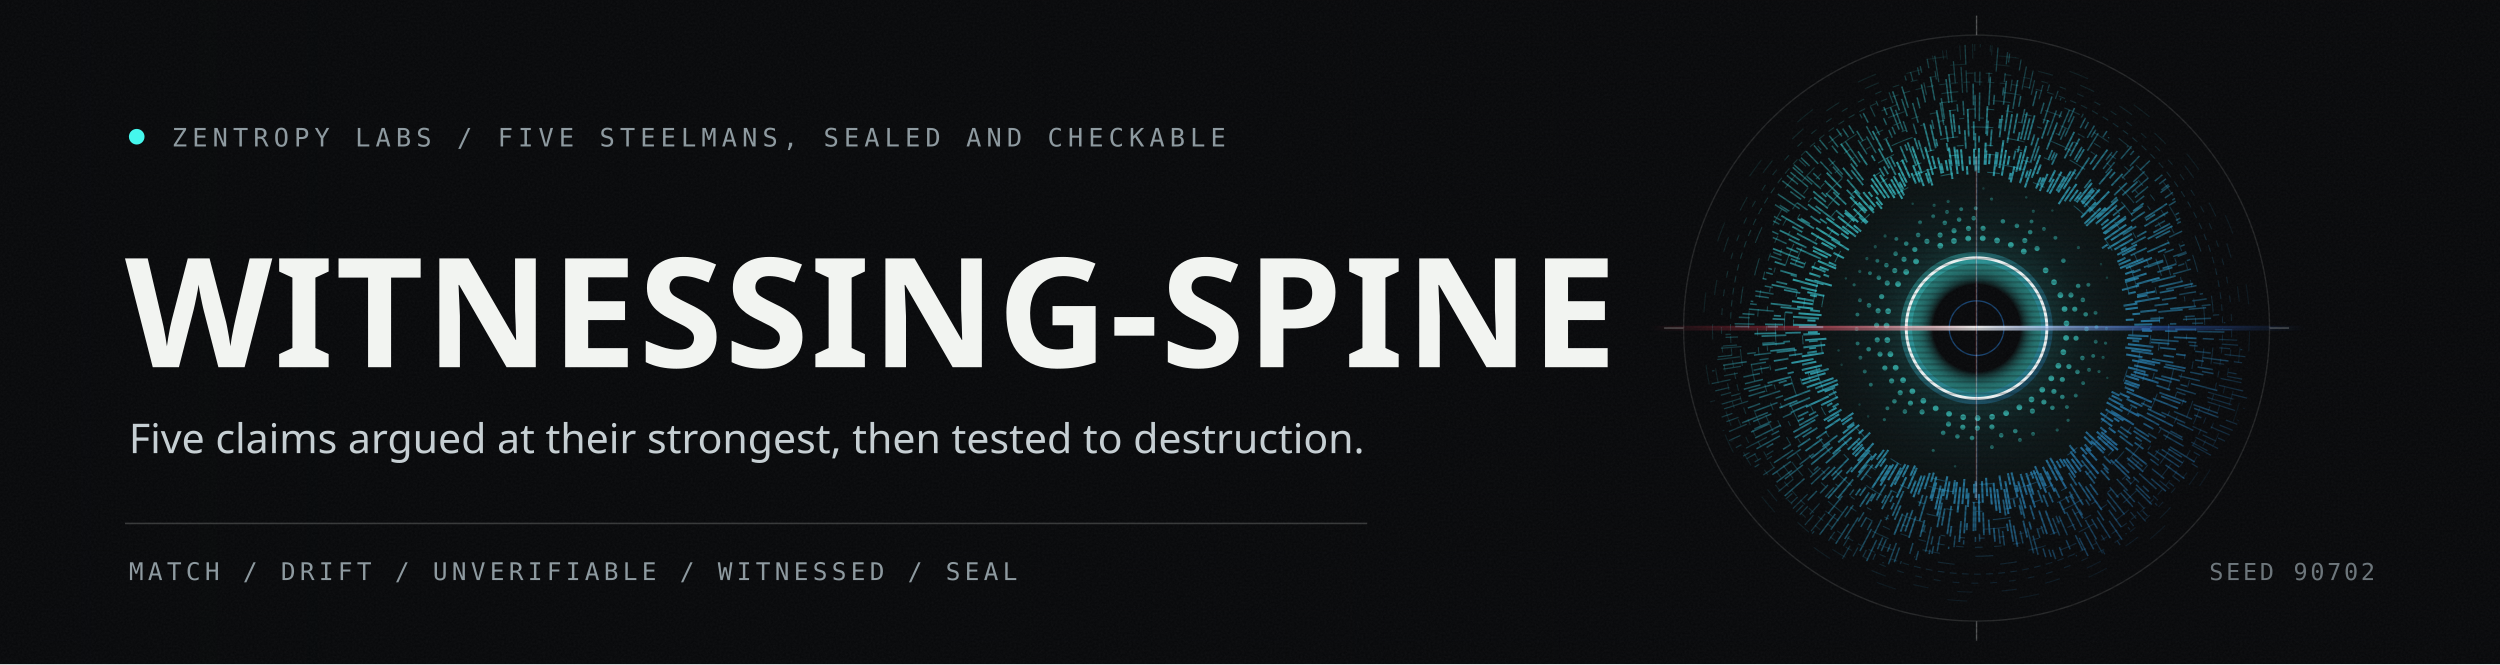
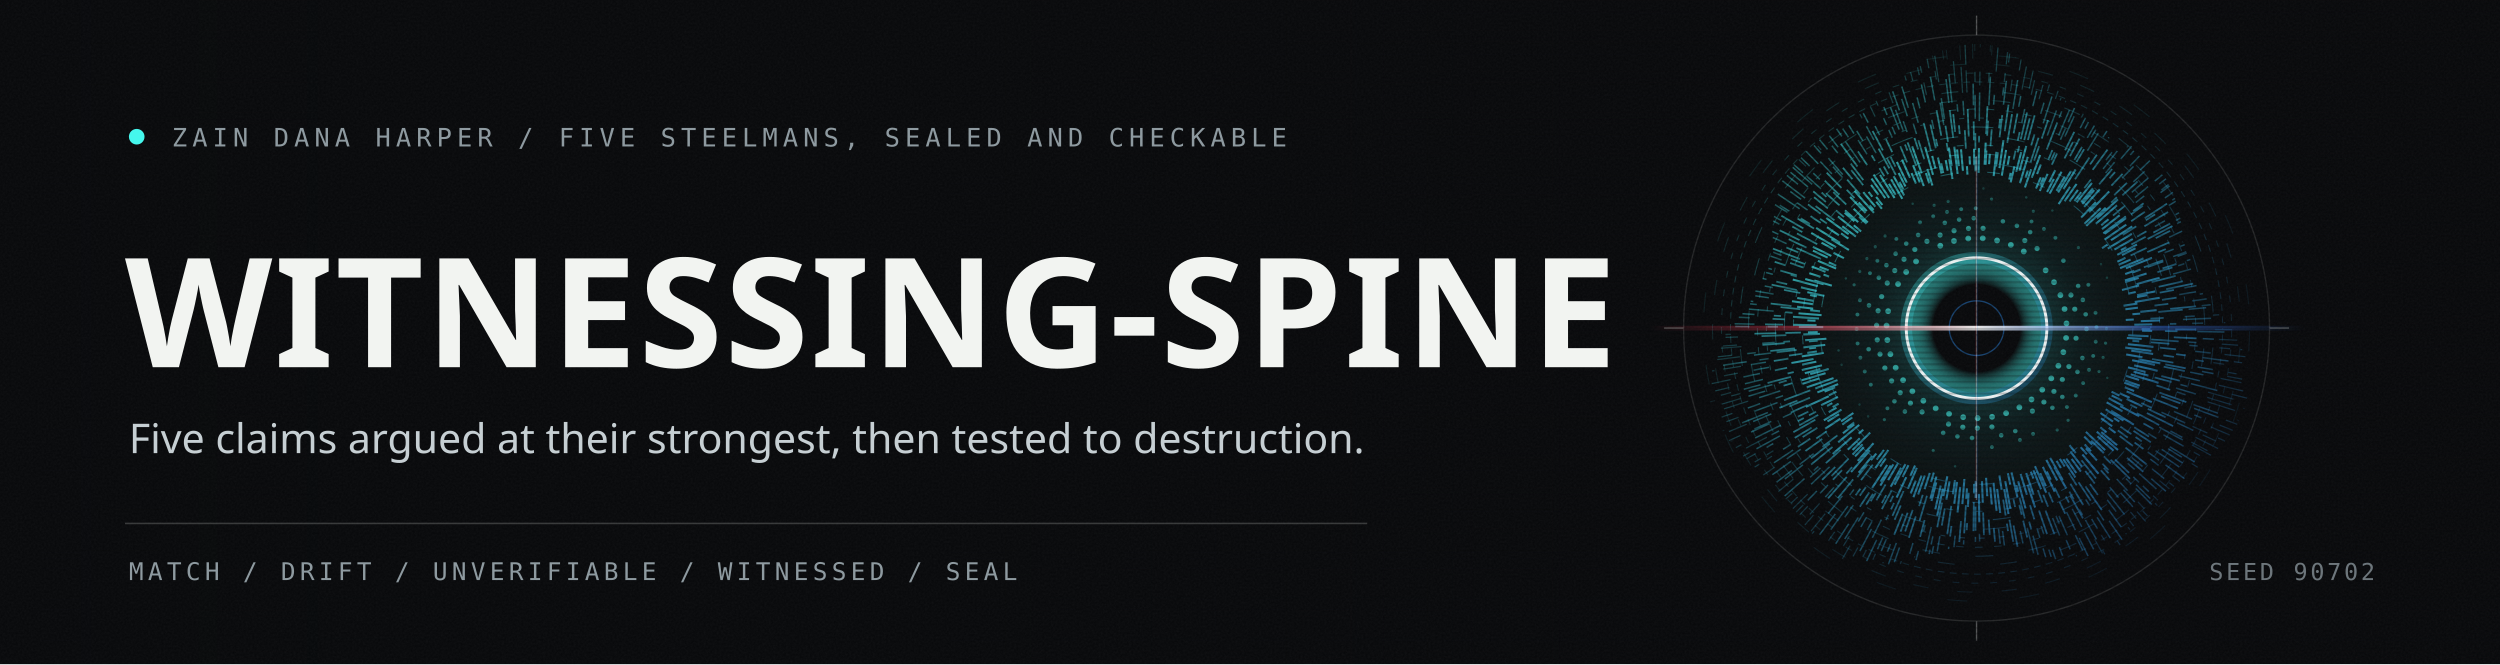
<svg xmlns="http://www.w3.org/2000/svg" viewBox="0 0 1280 340" width="1280" height="340" role="img" aria-label="witnessing-spine: Five claims argued at their strongest, then tested to destruction.">
  <defs>
    <radialGradient id="halo">
      <stop offset="0" stop-color="#45F7ED" stop-opacity="0.34" />
      <stop offset="0.4" stop-color="#45F7ED" stop-opacity="0.08" />
      <stop offset="1" stop-color="#07080A" stop-opacity="0" />
    </radialGradient>
    <radialGradient id="core">
      <stop offset="0" stop-color="#FFFFFF" />
      <stop offset="0.36" stop-color="#FFFFFF" stop-opacity="0.92" />
      <stop offset="0.74" stop-color="#45F7ED" stop-opacity="0.6" />
      <stop offset="1" stop-color="#45F7ED" stop-opacity="0" />
    </radialGradient>
    <radialGradient id="pupil">
      <stop offset="0" stop-color="#07080A" />
      <stop offset="0.62" stop-color="#07080A" />
      <stop offset="1" stop-color="#45F7ED" stop-opacity="0.3" />
    </radialGradient>
    <linearGradient id="ray" x1="0" y1="0" x2="1" y2="1">
      <stop offset="0" stop-color="#45F7ED" />
      <stop offset="1" stop-color="#226FBF" />
    </linearGradient>
    <linearGradient id="flare" x1="0" y1="0" x2="1" y2="0">
      <stop offset="0" stop-color="#FF3B57" stop-opacity="0" />
      <stop offset="0.22" stop-color="#FF3B57" stop-opacity="0.42" />
      <stop offset="0.5" stop-color="#FFFFFF" stop-opacity="0.9" />
      <stop offset="0.78" stop-color="#3B7BFF" stop-opacity="0.42" />
      <stop offset="1" stop-color="#3B7BFF" stop-opacity="0" />
    </linearGradient>
    <linearGradient id="veil" x1="0" y1="0" x2="1" y2="0">
      <stop offset="0" stop-color="#07080A" stop-opacity="0.96" />
      <stop offset="0.4" stop-color="#07080A" stop-opacity="0.86" />
      <stop offset="0.64" stop-color="#07080A" stop-opacity="0" />
    </linearGradient>
    <pattern id="scan" width="4" height="3" patternUnits="userSpaceOnUse">
      <rect width="4" height="1" fill="#07080A" />
    </pattern>
    <filter id="grain" x="0" y="0" width="100%" height="100%">
      <feTurbulence type="fractalNoise" baseFrequency="0.9" numOctaves="3" seed="9613" result="n" />
      <feColorMatrix in="n" type="saturate" values="0" />
    </filter>
  </defs>
  <rect width="1280" height="340" fill="#07080A" />
  <g>
    <circle cx="1012" cy="168" r="80" fill="none" stroke="url(#ray)" stroke-width="0.55" stroke-dasharray="6.48 17.59" stroke-dashoffset="2.65" opacity="0.38" />
    <circle cx="1012" cy="168" r="84.6" fill="none" stroke="url(#ray)" stroke-width="0.55" stroke-dasharray="12.81 31.34" stroke-dashoffset="31.63" opacity="0.37" />
    <circle cx="1012" cy="168" r="89.2" fill="none" stroke="url(#ray)" stroke-width="0.55" stroke-dasharray="4.61 14.56" stroke-dashoffset="34.76" opacity="0.36" />
    <circle cx="1012" cy="168" r="93.8" fill="none" stroke="url(#ray)" stroke-width="0.55" stroke-dasharray="3.52 11.62" stroke-dashoffset="37.46" opacity="0.35" />
    <circle cx="1012" cy="168" r="98.4" fill="none" stroke="url(#ray)" stroke-width="0.55" stroke-dasharray="9.31 24.92" stroke-dashoffset="34.24" opacity="0.33" />
    <circle cx="1012" cy="168" r="103" fill="none" stroke="url(#ray)" stroke-width="0.55" stroke-dasharray="11.51 30.46" stroke-dashoffset="21.14" opacity="0.32" />
    <circle cx="1012" cy="168" r="107.6" fill="none" stroke="url(#ray)" stroke-width="0.55" stroke-dasharray="2.58 7.52" stroke-dashoffset="6.86" opacity="0.3" />
    <circle cx="1012" cy="168" r="112.2" fill="none" stroke="url(#ray)" stroke-width="0.55" stroke-dasharray="3.93 5.82" stroke-dashoffset="31.63" opacity="0.27" />
    <circle cx="1012" cy="168" r="116.8" fill="none" stroke="url(#ray)" stroke-width="0.55" stroke-dasharray="9.17 18.24" stroke-dashoffset="16.97" opacity="0.25" />
    <circle cx="1012" cy="168" r="121.4" fill="none" stroke="url(#ray)" stroke-width="0.55" stroke-dasharray="8.66 23.35" stroke-dashoffset="22.08" opacity="0.23" />
    <circle cx="1012" cy="168" r="126" fill="none" stroke="url(#ray)" stroke-width="0.55" stroke-dasharray="3.44 2.77" stroke-dashoffset="21.55" opacity="0.2" />
    <circle cx="1012" cy="168" r="130.6" fill="none" stroke="url(#ray)" stroke-width="0.55" stroke-dasharray="3.48 6.19" stroke-dashoffset="27.76" opacity="0.17" />
    <circle cx="1012" cy="168" r="135.2" fill="none" stroke="url(#ray)" stroke-width="0.55" stroke-dasharray="7.82 14.91" stroke-dashoffset="35.61" opacity="0.14" />
    <circle cx="1012" cy="168" r="139.8" fill="none" stroke="url(#ray)" stroke-width="0.55" stroke-dasharray="10.25 26.9" stroke-dashoffset="35.6" opacity="0.11" />
    <path d="M1150.41 188.2L1150.67 188.24M1148.44 209L1149.42 209.29M1145.28 215L1146.39 215.39M887.16 225.56L886.16 226.02M882.87 220.2L881.94 220.58M878.02 205.07L875.46 205.78M989.95 31.52L989.45 28.43M995.1 30.42L994.54 25.86M997.01 30.46L996.47 25.55M1003.83 30.63L1003.39 23.28M1010.07 30.04L1009.96 22.49M1011.1 26.1L1011.07 22.58M1013.89 24.22L1013.91 22.55M1018.96 26.47L1019.12 23.22M1019.69 28.35L1019.97 23.33M1031.82 29.53L1031.86 29.25" stroke="url(#ray)" stroke-width="0.5" opacity="0.13" />
    <path d="M1133.97 168.74L1142.86 168.79M1136.06 173.78L1145.47 174.22M1137.55 176.2L1145.91 176.75M1136.27 178.08L1141.79 178.52M1147.08 178.95L1148.02 179.03M1138.91 181.49L1149.64 182.63M1143.71 185.18L1147.97 185.74M1133.23 185.69L1138.81 186.51M1140.91 190.66L1145.08 191.39M1140.29 192.64L1147.96 194.11M1136.93 193.74L1147.58 195.93M1136.03 197.25L1148.51 200.19M1142.64 201.84L1150.51 203.88M1130.5 200.8L1143.53 204.41M1130.1 203.48L1142.58 207.24M1130.3 205.72L1144.4 210.21M1139.62 215.09L1145.47 217.25M1136.42 217.64L1143.14 220.32M1131.86 218.59L1141.69 222.74M1122.58 218.29L1130.16 221.74M1135.68 224.25L1139.2 225.86M1127.79 222.63L1134.62 225.86M1124.13 223.9L1135.64 229.63M1121.97 226.38L1130.23 230.76M1122.27 227.82L1132.03 233.11M1123.24 231.48L1126.34 233.24M1122.13 237.29L1125.23 239.24M1112.22 243.55L1116.11 246.49M1110.63 247.08L1113.12 249.08M1105.7 246.1L1110.75 250.31M1102.39 253.78L1104.85 256.12M1103.38 257.71L1104.56 258.87M1094.61 256.92L1097.84 260.4M1097.03 261.48L1099.5 264.2M1094.08 261.84L1098.59 267M1090.78 262.06L1093.67 265.51M1090.3 266.6L1092.45 269.32M1089.53 269.89L1090.48 271.14M1088.35 272.98L1088.7 273.46M1083.93 276.67L1085.51 279.06M1075.92 274.02L1077.53 276.69M1076.53 281.75L1077.68 283.77M1072.41 275.99L1076.51 283.33M1062.97 284.19L1063.24 284.8M1058.84 284.98L1058.99 285.37M980.38 284.83L980.2 285.49M973.48 287.3L973.01 288.76M964.26 287.81L964.02 288.4M960.25 283.52L958.89 286.56M955.57 281.53L953.93 284.83M951.22 280.34L948.74 284.91M947.19 279.39L943.31 286.05M946.88 274.51L943.8 279.54M939.34 272.29L936.21 276.79M928.85 271.94L927.79 273.26M934.5 263.02L927.24 271.92M928.43 263.8L924.11 268.76M931.61 257.78L926.62 263.36M925.57 259.23L921.45 263.58M923.29 258.48L919.66 262.19M925.54 252.95L917.97 260.39M920.42 254.42L917.05 257.6M917.65 252.53L914.28 255.55M918.18 245.37L910.56 251.65M908.66 239.18L902.77 243.24M907.25 233.59L904.59 235.25M900.75 237.66L898.36 239.15M907.98 230.79L904.57 232.85M901.58 234.66L898.42 236.56M898.94 232.22L894.18 234.92M895.79 231.71L892.46 233.54M904.68 223.85L894.01 229.4M891.59 227.73L888.74 229.15M891.15 222.91L885.21 225.62M894.31 217.18L885.26 220.96M890.14 213.61L883.93 215.93M886.99 211.64L881.47 213.57M895.12 205.37L882.68 209.35M891.16 204.06L881.48 206.95M891.11 201.45L886.4 202.75M886.27 200.99L881.07 202.36M885.46 198.39L878.2 200.13M886.04 194.38L876.4 196.4M889.78 191.07L882.65 192.42M891.38 187.53L882.26 189.01M877.77 189.74L876.59 189.93M890.8 182.69L879.23 184.09M886.83 181.9L879.52 182.71M891.65 177.44L881.09 178.27M889.33 176.67L882.2 177.18M889.89 172.51L883.45 172.75M886.22 171.18L883.42 171.25M924.65 85.12L920.96 81.62M932.44 76.72L930.77 74.81M953.42 60.62L952.25 58.49M960.05 59.68L957.59 54.54M961.59 54.1L960.49 51.64M969.22 52.82L967.16 47.27M975.99 41.2L975.29 38.73M979.33 41.26L978.2 36.85M982.66 38.46L981.76 34.49M986.36 48.65L984.97 42.19M983.9 37.2L983.17 33.81M987.57 34.93L986.69 30.1M991.44 40.71L990.73 36.33M992.66 42.08L990.59 28.59M1001.12 42.68L1000.13 31.32M1004.83 47.5L1004.05 34.22M1007.09 47.39L1006.63 36.01M1006.52 33.15L1006.1 22.98M1011.2 41.97L1011.16 36.75M1013.63 43.71L1013.73 36.61M1018.2 41.82L1018.43 37.22M1022.02 36.7L1022.97 24.28M1026.16 42.08L1026.7 37.33M1027.19 32.98L1027.89 26.73M1028.39 31.97L1028.94 27.4M1029.36 46.68L1030.2 40.81M1033.86 36.09L1034.81 30.39M1035.26 45.86L1037.52 33.98M1038.92 45.55L1040.98 36.16M1039.94 48.65L1041.71 41.07M1044 50.76L1046 43.44M1048.31 46.62L1049.32 43.23M1052.37 50.59L1053.77 46.49M1054.78 51.49L1055.25 50.2M1057.41 52.37L1057.71 51.61M1065.68 60.2L1066.66 58.22M1088.93 75.51L1089.66 74.63M1132.99 161.35L1136.16 161.17M1138.56 165.21L1139.4 165.19" stroke="url(#ray)" stroke-width="0.64" opacity="0.27" />
    <path d="M1125.02 169.76L1138.93 169.98M1127.81 173.39L1133.5 173.66M1120.38 175.08L1124.59 175.36M1120.98 176.84L1125.21 177.18M1123.91 179.89L1131.91 180.74M1127.68 183.09L1141 184.83M1123.89 184.33L1128.39 184.99M1125.15 187.89L1132.97 189.27M1127.39 190.16L1133.28 191.29M1121.36 190.53L1128.17 191.94M1115.43 192.39L1126.32 194.96M1121.75 196.43L1135.27 199.93M1116.38 196.89L1119.74 197.82M1114.07 198.67L1124.31 201.75M1114.56 200.7L1119 202.11M1123.02 207.15L1135.57 211.57M1123.38 209.1L1135.85 213.7M1123.52 212.49L1127.08 213.91M1113.06 210.66L1122.33 214.57M1106.69 211.07L1118.83 216.59M1114.59 216.41L1122.98 220.37M1111.26 220.69L1117.35 223.92M1105.51 218.72L1117.61 225.29M1107.65 222.58L1118 228.49M1099.91 221.95L1104.1 224.53M1110.89 228.7L1123.64 236.52M1110.13 229.74L1117.12 234.14M1106.81 230.07L1117.49 237.07M1103.66 230.81L1115.81 239.13M1099.63 231.43L1105.44 235.64M1108.72 238.01L1118.46 245.06M1100.94 235.05L1105.2 238.26M1101.88 240.06L1108.07 245.02M1091.45 234.22L1096.97 238.82M1101.48 245.11L1108.94 251.54M1089.38 237.2L1092.96 240.39M1095.26 242.45L1104.09 250.35M1092.24 244.15L1095.21 246.97M1097.16 248.82L1100.19 251.69M1093.71 248.22L1100.94 255.32M1088.52 245.07L1091.14 247.71M1093.49 250.07L1101.69 258.33M1083.79 245.28L1089.3 251.2M1087.24 250.72L1092.99 257.03M1085.91 252.5L1092.03 259.49M1080.18 249.41L1084.68 254.78M1079.06 252.45L1087.78 263.43M1078.86 255.87L1083.48 261.95M1079.69 261.07L1086.15 269.95M1079.9 266.67L1086.55 276.34M1073.81 261.39L1077.18 266.47M1067.85 255.66L1069.88 258.84M1073.69 264.81L1080.46 275.45M1070.93 265.74L1073.91 270.69M1064.7 260.89L1066.26 263.65M1067.74 266.26L1073.4 276.24M1061 260.53L1065.88 269.76M1067.32 272.46L1071.97 281.26M1058.08 262.18L1062.61 271.44M1064.58 275.47L1069.09 284.69M1062.61 273.95L1066.34 281.76M1054.18 264.15L1058.53 274.07M1052.66 264.1L1054.34 268.07M1057.88 276.44L1059.92 281.26M1050.91 265.19L1054.51 274.17M1054.38 280.1L1056.06 284.56M1050.85 281.5L1052.48 286.28M1045.06 269.33L1046.42 273.5M1049 281.4L1050.22 285.15M1042.93 270.42L1044.4 275.3M1046.06 280.79L1047.44 285.36M1040.88 274.25L1043.53 284.02M1037.91 270.25L1041.21 283.27M1034.38 271.85L1035.76 278.22M1025.31 271.86L1026.27 279.37M1023.24 270.59L1024.09 278.4M1013.49 273.28L1013.55 277.19M1011.42 274.89L1011.4 277.44M1005.46 276.55L1005.32 278.8M1001.03 274.26L1000.42 280.15M997.79 279.9L997.64 281.11M993.22 274.52L991.84 282.35M989.97 279.56L989.18 283.56M989.62 274.6L988.74 278.79M988.19 281.41L987.71 283.7M988.8 269.82L985.87 282.69M985.68 268.87L984.9 271.85M982.23 282.09L981 286.8M979.45 278L977.81 283.52M972.54 280.31L969.89 287.87M970.94 277.98L966.86 288.91M967.91 278.64L966.36 282.53M965.81 276.04L963.19 282.18M963.97 275.2L961.28 281.21M966.88 263.6L965.6 266.32M960.87 276.35L955.71 287.27M963.27 266.04L958.64 275.35M958.2 270.8L952.24 282.19M958.43 267.01L956.09 271.33M955.63 264.87L952.75 269.83M954.34 262.3L951.43 267.07M951.44 264.91L944.51 276M946.54 268.18L939.86 278.41M948.9 258.57L944.53 264.85M946.1 259.08L937.37 271.15M949.2 250.63L947.01 253.51M939.66 263.18L931.62 273.76M943.31 253.86L936.07 262.91M939.03 249.49L934.56 254.49M935.91 248.32L931.88 252.57M930.24 251.4L925.55 256.18M936.76 239.01L927.3 247.93M932.08 239.6L926.79 244.34M931 238.85L928.66 240.9M923.93 245.04L913.73 253.96M923.11 237.96L913.87 245.23M928.6 232.26L921.36 237.84M917.52 240.8L909.6 246.9M916.92 236.26L907.42 243.08M921.94 230.03L914.8 234.95M918.07 230.44L908.26 236.96M916.93 227.53L912.92 230.03M907.92 227.12L904.49 229.06M911.36 223.18L899.33 229.77M910.9 220.61L907.03 222.63M911.79 217.71L898.68 224.22M917.33 211.65L912.79 213.75M905.69 217.02L896.58 221.22M906.91 215.75L898.24 219.7M906.94 211.91L897.58 215.82M905.16 211.19L891.98 216.52M910.11 206.13L898.41 210.51M912.9 202.6L909.09 203.93M901.24 206.67L894.87 208.89M911.53 200.12L900.67 203.6M903.78 200.29L895.2 202.85M907.47 196.92L895.32 200.29M901.36 197.03L892.8 199.28M902.61 194.27L893.4 196.48M901.08 191.23L892.61 193.01M905.7 188.07L897.79 189.56M904.16 185.46L896.46 186.71M905.54 183.59L900.84 184.28M894.3 185.23L882.21 187M906.83 180.74L898.01 181.81M898.99 180.55L894.57 181.04M908.69 175.3L902.25 175.76M895.71 167.22L888.45 167.17M898.3 165.93L888.13 165.75M895.83 162.69L890.26 162.43M898.32 161.01L892.15 160.63M908.13 159.33L895.39 158.26M899.47 155.94L896.04 155.57M897.67 154.36L896.35 154.2M905.62 152.46L898.71 151.45M908.08 150.57L898.77 149.01M907.69 147.27L903.54 146.44M904.44 143.03L902.49 142.57M907.7 140.45L904.23 139.53M907.25 137.95L905.44 137.43M912.15 133.1L906.54 131.14M912.16 130.75L907.89 129.15M914.73 124.73L907.69 121.6M910.57 119.99L907.38 118.48M911.08 114.83L907.91 113.15M912.03 112.89L908.28 110.82M915.22 108.73L908.81 104.81M916.16 108.14L911.25 105.08M921.41 106.9L910.23 99.36M925.48 107.55L920.13 103.81M922.2 102.12L916.64 98.05M924.21 101.41L912.58 92.59M920.55 94.34L914.9 89.79M925.69 95.72L916.72 88.2M927.83 94.37L917.89 85.67M932.32 96.67L925.19 90.29M923.12 88.44L918.5 84.3M931.73 91.84L928.39 88.67M926.53 85.02L922.15 80.76M930.96 83.92L924.76 77.5M937.92 89.03L932.01 82.72M943.37 90.88L938.47 85.37M932.41 78.55L928.77 74.47M943.48 89.38L936.15 80.98M935.69 76.44L931.62 71.55M940.93 78.39L937.92 74.6M941.14 75.38L936.62 69.47M952.38 83.14L944.81 72.35M943.03 69.81L940.32 65.96M946.4 70.24L943.46 65.85M955.91 78.97L951.36 71.75M949.24 68.39L946.61 64.21M953.78 72.14L950.65 66.99M960.56 78.4L955.64 69.84M959.46 71.7L955.61 64.64M956.5 62.76L953.97 57.95M962.39 69.2L960.04 64.53M968.84 70.49L967.06 66.48M965.94 63.93L964.4 60.47M970.39 68.78L968.79 64.97M966.21 58.82L964.51 54.78M972.39 66.4L967.9 54.86M974.45 66.89L970.49 56.23M976.42 67.57L974.47 62.07M972.51 56.53L969.05 46.77M976.55 59.48L973.66 50.65M981.25 68.63L979.59 63.29M977.08 55.18L973.72 44.31M982.14 62.85L979.26 52.72M982.99 55.43L981.55 49.87M985.82 52.42L983.74 43.24M990.09 66.01L989.08 61.33M990.6 51.41L988.37 39.28M995.21 64.03L993.39 52.77M995.56 60.97L993.93 50.31M997.84 52.73L996.34 40.48M999.41 52.5L997.84 38.12M1002.38 57.22L1002.05 53.41M1005.52 59L1005.08 51.57M1010.4 53.94L1010.25 42.81M1011.32 60.82L1011.24 48.54M1013.39 62.01L1013.58 47.39M1018.28 54L1019.09 39.25M1020.73 53.62L1021.12 48.54M1025.4 48.91L1025.86 44.81M1025.78 53.61L1027.26 41.39M1030.61 55.74L1033.05 40.98M1033.57 54.74L1034.63 49.17M1035.14 62.74L1036.66 55.81M1040.8 54.39L1042.79 46.53M1044.83 58.25L1046.53 52.58M1046.12 63.14L1050.59 49.42M1048.19 69.45L1052.9 56.6M1054.3 60.3L1055.6 56.99M1053.99 69.4L1059.55 56.33M1054.93 71.53L1057.47 65.82M1058.93 62.54L1062.16 55.28M1057.2 69.92L1061.95 59.61M1065.06 65.6L1067.8 60.32M1067.49 65.87L1069.3 62.53M1068.69 70.57L1072.34 64.3M1070.73 70.28L1073.05 66.43M1068.77 77.13L1074.32 68.25M1076.69 70.21L1078.76 67.09M1079.47 70.74L1079.76 70.32M1078.26 81.95L1081.35 77.94M1076.77 86.49L1084.07 77.31M1078.06 88.57L1082.65 83.06M1085.83 81.38L1091.38 74.87M1090.71 79.31L1092.52 77.27M1090.5 85.05L1095.4 79.88M1086.5 91.22L1092.35 85.2M1095.7 87.11L1100.73 82.24M1092.27 93.13L1098.08 87.72M1091.49 98.48L1099.93 91.1M1093.05 101.12L1099.82 95.54M1103.24 92.72L1107.16 89.49M1093.55 103.7L1097.84 100.32M1105.54 94.24L1108.97 91.55M1106.67 97.22L1110.3 94.5M1106.19 98.64L1110.82 95.23M1108.42 101.34L1112.55 98.48M1112.2 102.52L1113.58 101.62M1110.38 105.29L1113.98 103M1103.26 115.98L1108.45 113.02M1113.86 109.93L1115.65 108.91M1114.06 112.86L1116.27 111.67M1114.65 114.5L1116.57 113.5M1110.61 121.48L1117.25 118.34M1117.49 123.93L1117.69 123.85M1108.28 129.42L1112.93 127.56M1116.33 126.19L1118.58 125.29M1112.64 131.38L1119.38 128.93M1114.9 131.26L1119.59 129.58M1119.62 133.43L1121.48 132.84M1115.2 136.03L1118.4 135.04M1112.61 140.3L1121.75 137.79M1118.41 147.42L1124.64 146.22M1115.76 150.83L1124.34 149.41M1126.24 150.6L1127.93 150.34M1122.41 154.02L1129.84 153.07M1127.23 156.53L1131.85 156.07M1120.56 158.33L1129.56 157.53M1118.54 162.14L1123.74 161.86M1117.65 163.55L1132.09 162.94M1122.37 165.57L1127.99 165.44" stroke="url(#ray)" stroke-width="0.78" opacity="0.41" />
    <path d="M1113.71 168.62L1124.28 168.68M1108.45 169.5L1114.89 169.6M1112.98 172.7L1124.62 173.25M1101.43 173.84L1115.46 174.76M1101.27 175.24L1110.72 176M1105.88 177.98L1114.1 178.85M1114.17 181.33L1119.04 181.96M1107.64 181.96L1113.02 182.74M1101.84 183.79L1112.76 185.71M1108.65 186.56L1119.08 188.56M1107.82 187.74L1118.64 189.97M1106.58 192.5L1116.04 194.95M1103.18 193.24L1111.88 195.65M1104.1 197.36L1111.14 199.61M1105.59 201L1119.43 205.88M1106.5 202.87L1116.39 206.52M1102.28 204.02L1115.16 209.16M1096.37 206.38L1101.57 208.74M1099.67 209.37L1108.8 213.67M1090.7 207.23L1094.14 208.94M1099.21 211.47L1112.62 218.15M1094.02 211.54L1105.49 217.63M1097.4 216.73L1102.55 219.67M1092.75 218.81L1100.25 223.53M1092.34 220.6L1101.25 226.43M1085.63 218.46L1091.27 222.32M1093.39 223.77L1096.58 225.96M1084.31 220.34L1089.42 224.04M1092.9 226.56L1097.44 229.84M1085.22 223.2L1092.05 228.35M1088.25 229.13L1099.09 237.82M1089.04 234.39L1097.34 241.54M1082.87 235.26L1090.08 242.1M1080.62 235.37L1090.56 245.13M1077.2 233.67L1080.79 237.28M1076.45 237.37L1079.57 240.73M1077.12 239.59L1079.59 242.3M1075.61 240.73L1080.1 245.86M1065.74 235.68L1073.15 245.01M1067.64 241.12L1072.51 247.52M1070.05 247.81L1074.1 253.38M1067.76 249.04L1076.15 261.21M1064.22 246.9L1070.45 256.31M1059.24 242.14L1063.28 248.48M1060.05 247.69L1066.62 258.59M1059.51 251.74L1061.71 255.63M1060.11 254L1066.47 265.37M1057.68 254.26L1059.29 257.29M1051.98 249.71L1054.5 254.86M1054.51 256.99L1057.39 263.02M1048.86 252.03L1051.14 257.23M1046.15 253.29L1048.6 259.4M1043.35 250.92L1045.76 257.32M1047.3 261.38L1051.9 273.55M1043.96 261.37L1048.11 273.5M1039.36 258.59L1041.57 265.91M1038.93 267.09L1040.02 271.1M1034.01 254.85L1036.7 265.46M1033.88 258.43L1035.12 263.55M1035.85 266.59L1037.93 275.18M1030.85 255.45L1031.74 259.58M1030.93 269.04L1032.98 279.96M1028.85 266.11L1030.78 277.36M1025.61 255.75L1026.89 263.98M1027.52 268.08L1028.12 271.93M1020.82 270.24L1021.43 277.3M1018.23 266.05L1018.73 273.88M1015.36 262.37L1015.77 273.99M1011.5 259.33L1011.44 271.71M1010.61 257.06L1010.38 271.94M1007.16 267.79L1006.99 271.45M1006.54 258.59L1005.66 273.11M1004.03 266.82L1003.16 277.53M999.14 269.29L998.46 274.67M999.06 258.97L996.99 273.55M995.72 260.34L994.18 269.09M994.36 257.32L991.86 269.99M985.4 266.3L983.09 274.84M986.6 253.82L982.79 266.71M984.45 253.35L982.58 259.11M980.9 264.32L977.35 275.32M979.31 261.04L975.43 272.1M976.71 262.51L973.09 272.2M974.15 262.99L969.82 273.85M973.2 258.77L970.05 266.12M974.63 251.42L968.91 264.18M969.74 257.54L968.2 260.8M969.32 253.86L967.74 257.04M968.41 251.3L963.5 260.68M965.73 253.52L963.51 257.61M965.42 248.05L960.73 256.12M960.4 252.39L957.8 256.64M958.98 252.84L955.46 258.47M957.04 252.11L952.26 259.43M955.33 249.35L952.23 253.79M952.52 250.2L950.08 253.58M958.89 237.88L952.85 245.83M956.13 237.83L950.99 244.27M948.84 245.44L941.03 255.02M945.55 244.18L935.91 255.22M948.27 239.18L945.33 242.46M943.13 240.69L938.47 245.61M946.5 234.81L937.74 243.74M939.63 239.11L932.92 245.7M942.44 230.32L934.82 237.15M938.26 228.81L927.31 237.84M936.93 227.08L927.39 234.59M940.77 222.89L933.08 228.81M932.99 224.72L924.38 230.91M935.37 220.78L929.95 224.52M926.88 224.58L920.55 228.79M930.5 219.03L922.95 223.76M927.54 218.98L918.92 224.19M929.44 214.9L918.2 221.28M930.92 212.45L921.18 217.79M929.81 210.78L926.22 212.64M923.59 214.01L920.5 215.62M925.89 210.72L920.49 213.4M925.46 207.33L916.85 211.24M926.69 203.65L916.12 208.07M920.3 205.07L911.08 208.8M926.89 199.85L913.41 204.9M917.61 196.17L913.19 197.48M914.8 194.89L910.7 196.03M917.01 192.93L905 196.08M918.4 190.48L915.24 191.24M915 188.32L908.71 189.64M915.67 183.6L908.2 184.81M922.84 181.06L915.96 182.06M919.88 179.16L909.63 180.41M918.97 178.33L906.37 179.73M913.74 175.71L902.37 176.6M916.48 174.75L913.08 174.99M914.62 171.59L901.9 172.06M922.04 170.28L914.08 170.48M909.48 170.59L898.28 170.88M910.35 167.32L904.95 167.28M912.9 166.2L903.7 166.03M913.76 163.51L907.54 163.22M911.87 161.84L908.2 161.62M917.77 160.13L914.04 159.82M921.8 158.33L911.66 157.24M917.23 156.69L906.59 155.43M921.75 150.06L913.38 148.4M919.93 148.48L907.06 145.75M915.02 145.48L909.48 144.2M919.97 141.6L916.86 140.71M919.93 140.98L911.49 138.5M914.25 135.89L908.64 134.05M923.12 136.93L916.54 134.64M924.15 135.22L916.89 132.51M921.5 132.66L907.76 127.29M920.73 129.28L914.61 126.68M932.35 132.57L919.78 126.98M924.94 126.79L915.83 122.48M921.39 122.97L911.17 117.89M930.43 125.02L920.04 119.55M922.77 118.81L917.66 116M923.34 116.96L912.07 110.47M928.77 117.03L920.42 111.92M926.72 114.74L921.97 111.77M932.18 114.17L927 110.68M935.37 114.46L931.87 112.01M932.14 109.41L925.69 104.68M939.23 112.8L929.57 105.48M935.87 106.68L928.79 100.98M944.15 111.18L940.04 107.73M934.84 103.38L928.39 97.98M935.16 100.78L932.67 98.6M941.83 105.18L934.88 98.96M945.28 104.7L938.63 98.38M941.68 99.73L934.27 92.53M942.84 96.25L935.27 88.4M949.49 101.37L945.52 97.13M952.37 99.59L945.74 91.97M948.44 91.73L943.58 85.9M953.94 94.8L947.83 87.09M954.02 92.22L947.57 83.79M951.03 85.24L942.46 73.6M956.01 84.56L951.3 77.54M964.78 90.25L962.27 86.12M959.99 82.37L958.26 79.51M966.77 89.22L964.47 85.21M967.37 86.2L961.82 76.04M970.65 89.6L966.05 80.86M964.02 77.01L958.76 67.05M970.46 85.28L968.04 80.47M968.81 77.93L965.63 71.3M976.41 83.14L972.94 74.87M976.57 77.11L975.36 74M981.17 84.98L976.66 72.85M982.11 76.51L980.2 70.65M985.25 81.56L982.23 71.82M988.64 77.36L984.92 62.94M991.13 75.87L988.37 63.7M992 74.94L991.21 71.24M993.94 69.58L991.53 56.45M997.35 77.28L996.68 73.18M997.37 72.73L996.08 64.35M1000.03 70.55L998.3 56.44M1001.04 67.49L1000.06 58.44M1003.37 68.64L1002.98 64.13M1006.54 76.11L1005.97 66.57M1008.01 69.9L1007.44 55.81M1010.65 71.82L1010.52 62.17M1011.42 76.81L1011.36 68.17M1013.25 72.91L1013.29 69.53M1016.88 68.68L1017.59 54.28M1017.42 69.56L1017.85 61.79M1019.1 74.94L1019.77 66.16M1023.51 65.69L1024.04 60.94M1023.78 70.28L1025.14 58.95M1026.43 67.18L1028.37 53.6M1027.72 73.15L1030.16 58.43M1030.99 68.28L1032.93 58.1M1030.95 81.78L1031.97 77.14M1033.09 72.07L1034.06 67.63M1033.05 78.05L1033.83 74.74M1034.64 71.29L1037.85 57.56M1036.41 71.71L1039.23 60.57M1038.29 71.69L1041.74 59.05M1039.98 74.45L1041.67 68.83M1039.69 82.91L1043.72 70.51M1041.49 82.23L1044.02 74.86M1045.37 70.94L1048.63 61.45M1047.92 76.55L1053.33 62.75M1048.69 81.85L1050.81 76.85M1050.28 81.96L1052.05 78M1050.52 84.41L1053.22 78.55M1057.34 76.94L1062.03 67.52M1056.99 81.16L1061.38 72.69M1059.84 79.94L1064.7 70.99M1062.08 81.93L1066 75.2M1063.13 82.93L1067.06 76.38M1062.43 91.78L1069.77 80.68M1070.13 84.21L1073.6 79.2M1071.44 86.95L1079.05 76.58M1067.17 96.35L1070.58 91.92M1074.78 94.34L1081.4 86.58M1080.08 91.28L1082.93 88.07M1081.04 95.04L1086.76 89.01M1082.47 99.89L1089 93.58M1080.94 103.7L1083.86 100.98M1086.68 99.99L1094.44 92.93M1081.85 110.37L1088.12 105.2M1092.16 108.07L1097.52 104.06M1091.11 109.74L1097.13 105.31M1091.16 113.27L1098.15 108.44M1098.09 111.74L1109.52 104.27M1086.87 120.27L1093.76 115.88M1098.66 112.76L1103.42 109.73M1097.93 115.87L1110.06 108.51M1094.23 121.13L1098.97 118.42M1091.26 125.18L1098.57 121.23M1102.51 119.1L1111.16 114.43M1099.56 122.36L1112.3 115.72M1103.73 121.91L1111.12 118.19M1090.86 130.79L1099.07 126.92M1099.4 129.08L1110.69 124.06M1104.85 129.21L1108.91 127.52M1097.65 136.84L1107.55 133.23M1099.5 136.75L1107.59 133.87M1107.2 137.42L1114.35 135.13M1104.6 139.32L1112.29 136.93M1101.63 144.47L1113.95 141.24M1105.26 146.85L1117.71 144.02M1109.1 148.04L1122.88 145.2M1105.77 149.86L1113.04 148.46M1106.94 153.54L1114.38 152.41M1103.06 156.47L1110.17 155.57M1111.13 158.13L1124.37 156.81M1105.06 159.71L1117.53 158.6M1101.02 163.11L1107.83 162.73M1111.03 165.82L1114.26 165.75" stroke="url(#ray)" stroke-width="0.92" opacity="0.55" />
    <path d="M1096.52 168.51L1101.04 168.54M1096.74 169.32L1101.9 169.4M1089.62 171.62L1100.05 172.1M1088.94 173.03L1096.54 173.52M1091.79 174.47L1095.28 174.75M1089.49 176.23L1102.59 177.63M1088.09 177.93L1101.52 179.68M1091.22 179.56L1102.42 181.2M1088.6 181.47L1096.94 182.93M1095.38 184.01L1106.08 186.07M1091.66 184.41L1103.32 186.82M1092.7 187.03L1104.71 189.86M1089.54 188.08L1098.48 190.4M1092.39 190.25L1100.01 192.36M1090.92 191.71L1105.18 196M1088.55 192.41L1095.21 194.53M1088.13 194.85L1095.56 197.47M1087.59 195.89L1095.03 198.64M1087.88 198.27L1092.66 200.18M1088.81 200.42L1101.73 205.87M1085.3 201.34L1090.39 203.66M1081.11 200.61L1085.16 202.52M1088.84 204.26L1096.68 207.95M1081.19 202.49L1086.5 205.14M1079.6 203.88L1087.16 207.9M1085.56 207.9L1095.32 213.19M1078.59 206L1086.73 210.64M1080.9 210.29L1092.5 217.41M1078.1 209.59L1087.21 215.33M1082.35 214.06L1085.09 215.85M1075.43 211.46L1081.86 215.87M1075.74 214.14L1081.42 218.25M1079.65 219L1083.18 221.66M1075.39 218.82L1078.55 221.36M1075.84 221.21L1083.94 227.96M1073.54 221.03L1084.41 230.4M1073.94 223.39L1082.16 230.74M1067.99 221.13L1077.82 230.47M1070.68 225.61L1077.17 231.99M1067.13 223.53L1071.2 227.62M1067.35 227.58L1070.59 231.07M1067.98 229.54L1073.62 235.74M1065.3 228.94L1068.48 232.57M1066.17 232.68L1074.45 242.56M1059.6 227.94L1062.78 231.95M1060.02 231.12L1065.93 238.87M1060.67 234.92L1065.4 241.43M1057.92 234.73L1063.03 242.15M1056.42 235.11L1062.6 244.45M1054.63 234.91L1057.15 238.85M1052.97 235.96L1055.19 239.63M1049.68 234.42L1056.13 245.79M1051.85 239.25L1057.92 250.09M1047.72 235.46L1053.33 246.04M1047.92 241.42L1049.96 245.6M1045.94 239.05L1051.99 251.71M1044.59 242.28L1047.49 248.91M1041.92 238.71L1047.68 252.32M1041.11 240.72L1045.02 250.47M1039.79 241.5L1041.12 245.02M1037.41 242.23L1041.19 253.27M1038.16 248.17L1041.97 259.85M1034.55 242.66L1037.76 253.31M1033.29 246.36L1037.09 260.31M1032.37 248.4L1033.23 251.77M1029.88 241.89L1032.93 254.5M1028.02 242.32L1029.27 248.15M1026.67 246.3L1029.33 260.47M1026.16 250.44L1028.35 263.2M1023.69 243.39L1024.83 250.71M1022.55 250.33L1024.12 262.6M1020.67 247.17L1022.25 261.64M1019.02 249.41L1019.8 258.37M1016.87 244.64L1017.47 254.05M1014.78 246.3L1015.18 257.4M1013.2 252.84L1013.41 267.44M1011.57 246.21L1011.53 254.96M1010.76 247.74L1010.68 252.62M1007.92 252.3L1007.56 259.53M1007.06 249.99L1006.72 255.54M1005.77 245.27L1004.73 258.12M1003.61 249.29L1002.26 262.37M1002.01 246.73L1000.58 257.94M1000.93 245.82L999.9 253.05M998.18 246.41L996.52 255.84M997.03 243.79L995.01 254M994.75 250.14L991.83 264.06M993.63 248.62L990.86 260.79M991.4 246.94L988.91 256.48M991.44 243.98L988.34 255.44M990.11 241.97L988.69 246.77M988.06 242.15L985.38 250.45M985.5 243.44L982.08 253.16M983.83 243.44L979.67 254.58M980.89 246.08L978.26 252.68M981.42 239.54L976.86 250.2M980.49 238.33L978.09 243.7M976 244.29L971.06 254.75M977.12 238.16L974.13 244.2M975.57 237.61L970.05 248.17M973.33 239.47L968.04 249.25M971.84 237.03L966.72 245.83M969.39 237.69L962.71 248.62M968.05 238.32L962.87 246.62M966.25 238.01L958.52 249.85M965.53 234.69L962.64 238.84M966.84 230.41L960.13 239.69M964.58 230.39L960.85 235.3M960.66 232.18L957.95 235.57M958.43 233.68L951.63 242.02M957.37 230.62L947.75 241.66M959.24 226.93L951.16 235.95M954.3 228.91L949.78 233.68M953.66 227.5L948.51 232.75M957.54 221.51L948.5 230.39M952.21 224.42L946.05 230.24M954.02 219.94L951.64 222.07M948.06 223.93L938.36 232.42M951.93 217.53L941.17 226.41M949.39 217.27L943.57 221.86M949.34 216.28L945.8 219.01M948.39 213.67L943.25 217.36M948.93 211.44L942.6 215.8M942.33 214.31L934.5 219.52M941.61 212.08L935.67 215.79M942.86 209.74L933.81 215.2M940.28 208.74L936.3 211M941.38 206.72L938.3 208.41M938.15 206.43L935.47 207.83M941.03 203.21L932.42 207.48M936.35 202.88L924.62 208.29M940.25 200.61L936.44 202.34M939.59 198.26L934.18 200.52M941.14 196.64L930.49 200.95M940.79 194.65L929.43 198.9M938.77 193.57L925.03 198.36M931.47 193.75L922.9 196.49M934.7 191.07L922.4 194.74M936.31 188.94L926.83 191.56M932.01 188.99L924.06 191.08M932.86 187.01L922.51 189.49M929.96 185.18L922.68 186.71M928.53 183.76L917.2 185.9M933.86 180.65L922.51 182.49M930.24 179.97L925.33 180.69M929.84 177.96L926.33 178.38M934.53 176.6L923.35 177.85M930.64 174.38L926.13 174.74M935.12 173.44L924.23 174.21M931.82 170.96L923.28 171.27M930.67 170.06L925.67 170.18M933.5 167.47L921.01 167.39M930.09 166.51L918.17 166.29M929.55 164.23L925.39 164.04M931.33 163.04L918.01 162.22M932.64 161.37L920.83 160.39M931.83 159.41L926.82 158.87M928.35 158.02L920.07 157.03M928.13 155.75L917.5 154.19M928.51 154L920.18 152.6M930.2 151.74L926.77 151.06M934.06 151.47L925.35 149.63M930.18 149L922.09 147.13M930.73 146.53L917.89 143.14M933.71 145.54L924.29 142.84M937.9 146.25L928.93 143.62M932.09 141.75L926.37 139.87M936.49 141.61L933.64 140.61M934.68 139.15L927.54 136.48M936.29 138.43L931.63 136.62M940.11 137.5L930.76 133.53M940.15 136.04L936.31 134.33M935.77 131.92L928.23 128.35M937.64 131.05L928.18 126.35M944.11 132.23L938.74 129.4M938.52 127.5L932.61 124.24M940.08 126.6L927.35 119.27M946.65 127.98L937.71 122.5M942.06 124.32L929.88 116.71M941.56 120.5L935.41 116.34M946.38 122.15L942.62 119.52M946.51 119.96L935.08 111.57M950.2 121.12L943.24 115.84M951.43 119.21L941.04 110.84M952.89 118.5L949.14 115.35M949.46 113.29L944.46 108.92M951.4 113.75L944.65 107.71M955.68 114.57L951.88 110.95M956.33 113.95L949.05 106.89M955.15 109.02L947.25 100.83M955.8 108.09L951.63 103.64M959.47 108.97L949.53 97.8M959.27 107.5L957.23 105.16M960.19 105.84L954 98.41M963.52 106.87L960.65 103.25M958.64 100.71L956.71 98.29M963.78 104.98L960.6 100.82M961.73 99.76L957.99 94.68M965.26 101.46L958.2 91.41M967.24 101.29L959.26 89.4M970.02 101.38L962.59 89.57M970.54 99.75L967.12 94.11M973.99 101.81L968.26 91.82M974.93 100.05L969.55 90.19M974.53 96.95L972.52 93.14M975.58 95.47L972.11 88.57M976.3 93.56L971.2 82.91M977.93 91.02L973.79 81.69M980.95 93.98L978.7 88.61M982.93 93.43L979.49 84.59M984.98 95.26L982.1 87.5M983.91 88.72L979.04 74.96M987.78 93.87L986.06 88.6M989.41 94.99L986.78 86.51M989.71 89.5L985.65 75.19M990.95 86.31L989.28 79.83M994.07 88.83L992.22 80.68M994.93 88.57L993.89 83.69M997.22 87.48L996.2 81.95M999.67 91.64L998.02 81.42M999.24 84.93L997.8 75.5M1002.3 89.06L1000.59 75.11M1002.96 85.05L1002.03 76.52M1005.02 87.58L1004.05 76.45M1007.33 89.4L1007.07 85.05M1008.6 84.3L1008.42 80.04M1010.83 84.58L1010.71 76.14M1011.49 87.71L1011.44 80.33M1013.04 88.46L1013.21 75.73M1016.11 84.42L1016.67 73M1016.6 84.49L1017.01 77.04M1018.41 84.08L1018.82 78.73M1020.75 90.19L1022.15 77.75M1021.98 85.22L1022.85 77.98M1023.72 86.08L1025.77 71.82M1024.93 89.96L1027.12 76.77M1027.9 84.53L1028.79 79.82M1028.72 91.92L1029.47 88.52M1029.45 93.44L1031.4 85.12M1032.29 87.97L1034.85 77.88M1033.98 87.45L1037.46 74.73M1034.19 93.81L1038.23 80.3M1037.07 90.95L1038.26 87.31M1036.75 96.01L1039.95 86.69M1040.27 91L1044.55 79.34M1042.98 89.11L1044.91 84.21M1042.42 96.57L1044.89 90.77M1044.71 94.49L1046.34 90.83M1044.37 97.75L1048.4 89.01M1049.19 93.32L1052.28 87.11M1048.11 98.3L1051.57 91.63M1049.37 99.21L1055.53 87.88M1052.94 97.65L1057.19 90.34M1053.76 98.53L1060.21 87.79M1056.47 96.83L1062.73 86.8M1054.01 104.49L1059.86 95.66M1057.07 103.03L1063.22 94.16M1059.58 103.13L1063.9 97.23M1062.1 102.94L1065.57 98.43M1063.21 103.56L1071.08 93.65M1065.59 103.58L1071.58 96.37M1066.17 104.44L1072.24 97.33M1067.09 105.92L1075.11 96.89M1065.54 111.43L1073.08 103.46M1069.63 108.6L1079.92 98.01M1067.23 114.61L1075.57 106.56M1068.16 115.62L1078.13 106.33M1073.66 111.85L1084.38 102.08M1073.07 114.59L1083.91 105.11M1075.84 115.32L1079.56 112.26M1076.21 117.38L1085.27 110.23M1076.9 119.48L1088.45 110.84M1077.56 119.72L1088.52 111.65M1077.54 122.69L1088.67 115M1080.81 123.03L1091.7 115.92M1076.24 127.05L1079.08 125.24M1079.16 127.25L1091.52 119.76M1082.58 127.76L1091.99 122.4M1085.93 128.06L1088.71 126.56M1084.04 130.45L1094.13 125.2M1086.46 130.58L1093.39 127.1M1084.09 133.99L1088.27 132.01M1084.75 135.6L1090.88 132.88M1085.49 137.3L1097.49 132.29M1088.47 137.36L1101.81 132.01M1088.1 140.31L1092.69 138.64M1091.86 139.48L1095.99 138.01M1087.97 143.6L1099.05 140.04M1088.02 144.45L1095.04 142.28M1093.94 145.44L1105.74 142.2M1086.46 148.46L1095.15 146.17M1089.66 150.39L1093.48 149.52M1094.2 151.1L1103.45 149.2M1094.15 152.11L1099.27 151.12M1092.97 154.6L1105.76 152.49M1087.22 156.54L1094.36 155.46M1088.2 158.35L1094.61 157.54M1095.83 159.66L1104.21 158.82M1091.79 160.89L1095.77 160.54M1088.39 163.8L1092.49 163.57M1096.07 164.46L1105.91 164.04M1092.74 166.22L1101.94 166.02" stroke="url(#ray)" stroke-width="1.06" opacity="0.69" />
    <g fill="#45F7ED">
      <circle cx="1056.43" cy="180.3" r="1.49" opacity="0.57" />
      <circle cx="1053.88" cy="187.26" r="1.49" opacity="0.57" />
      <circle cx="1050.25" cy="193.73" r="1.49" opacity="0.57" />
      <circle cx="1045.63" cy="199.54" r="1.49" opacity="0.57" />
      <circle cx="1040.13" cy="204.52" r="1.49" opacity="0.57" />
      <circle cx="1033.91" cy="208.56" r="1.49" opacity="0.57" />
      <circle cx="1027.12" cy="211.55" r="1.49" opacity="0.57" />
      <circle cx="1019.94" cy="213.41" r="1.49" opacity="0.57" />
      <circle cx="1012.55" cy="214.1" r="1.49" opacity="0.57" />
      <circle cx="1005.15" cy="213.59" r="1.49" opacity="0.57" />
      <circle cx="997.92" cy="211.9" r="1.49" opacity="0.57" />
      <circle cx="991.07" cy="209.07" r="1.49" opacity="0.57" />
      <circle cx="984.75" cy="205.18" r="1.49" opacity="0.57" />
      <circle cx="979.14" cy="200.33" r="1.49" opacity="0.57" />
      <circle cx="974.38" cy="194.64" r="1.49" opacity="0.57" />
      <circle cx="970.59" cy="188.26" r="1.49" opacity="0.57" />
      <circle cx="967.88" cy="181.35" r="1.49" opacity="0.57" />
      <circle cx="966.31" cy="174.1" r="1.49" opacity="0.57" />
      <circle cx="965.92" cy="166.69" r="1.49" opacity="0.57" />
      <circle cx="966.72" cy="159.32" r="1.49" opacity="0.57" />
      <circle cx="971.8" cy="145.43" r="1.49" opacity="0.57" />
      <circle cx="975.95" cy="139.27" r="1.49" opacity="0.57" />
      <circle cx="981.02" cy="133.86" r="1.49" opacity="0.57" />
      <circle cx="993.43" cy="125.81" r="1.49" opacity="0.57" />
      <circle cx="1000.43" cy="123.37" r="1.49" opacity="0.57" />
      <circle cx="1007.74" cy="122.1" r="1.49" opacity="0.57" />
      <circle cx="1015.16" cy="122.01" r="1.49" opacity="0.57" />
      <circle cx="1022.5" cy="123.11" r="1.49" opacity="0.57" />
      <circle cx="1029.56" cy="125.38" r="1.49" opacity="0.57" />
      <circle cx="1036.17" cy="128.75" r="1.49" opacity="0.57" />
      <circle cx="1047.36" cy="138.42" r="1.49" opacity="0.57" />
      <circle cx="1051.65" cy="144.48" r="1.49" opacity="0.57" />
      <circle cx="1054.91" cy="151.14" r="1.49" opacity="0.57" />
      <circle cx="1057.06" cy="158.24" r="1.49" opacity="0.57" />
      <circle cx="1058.04" cy="165.59" r="1.49" opacity="0.57" />
      <circle cx="1057.83" cy="173.01" r="1.49" opacity="0.57" />
      <circle cx="1055.91" cy="194.32" r="1.34" opacity="0.51" />
      <circle cx="1051.61" cy="200.44" r="1.34" opacity="0.51" />
      <circle cx="1046.47" cy="205.86" r="1.34" opacity="0.51" />
      <circle cx="1040.59" cy="210.47" r="1.34" opacity="0.51" />
      <circle cx="1019.86" cy="218.59" r="1.34" opacity="0.51" />
      <circle cx="1012.41" cy="219.2" r="1.34" opacity="0.51" />
      <circle cx="1004.95" cy="218.71" r="1.34" opacity="0.51" />
      <circle cx="997.64" cy="217.14" r="1.34" opacity="0.51" />
      <circle cx="984.09" cy="210.92" r="1.34" opacity="0.51" />
      <circle cx="978.14" cy="206.4" r="1.34" opacity="0.51" />
      <circle cx="972.91" cy="201.06" r="1.34" opacity="0.51" />
      <circle cx="968.51" cy="195.02" r="1.34" opacity="0.51" />
      <circle cx="965.04" cy="188.4" r="1.34" opacity="0.51" />
      <circle cx="962.57" cy="181.34" r="1.34" opacity="0.51" />
      <circle cx="961.15" cy="174" r="1.34" opacity="0.51" />
      <circle cx="960.82" cy="166.54" r="1.34" opacity="0.51" />
      <circle cx="961.58" cy="159.1" r="1.34" opacity="0.51" />
      <circle cx="963.41" cy="151.85" r="1.34" opacity="0.51" />
      <circle cx="966.28" cy="144.95" r="1.34" opacity="0.51" />
      <circle cx="970.12" cy="138.54" r="1.34" opacity="0.51" />
      <circle cx="974.86" cy="132.76" r="1.34" opacity="0.51" />
      <circle cx="980.39" cy="127.73" r="1.34" opacity="0.51" />
      <circle cx="986.59" cy="123.55" r="1.34" opacity="0.51" />
      <circle cx="993.33" cy="120.33" r="1.34" opacity="0.51" />
      <circle cx="1000.47" cy="118.12" r="1.34" opacity="0.51" />
      <circle cx="1007.86" cy="116.97" r="1.34" opacity="0.51" />
      <circle cx="1015.33" cy="116.91" r="1.34" opacity="0.51" />
      <circle cx="1036.7" cy="123.15" r="1.34" opacity="0.51" />
      <circle cx="1042.97" cy="127.23" r="1.34" opacity="0.51" />
      <circle cx="1060.32" cy="151.08" r="1.34" opacity="0.51" />
      <circle cx="1062.27" cy="158.3" r="1.34" opacity="0.51" />
      <circle cx="1062.94" cy="173.19" r="1.34" opacity="0.51" />
      <circle cx="1059.28" cy="187.65" r="1.34" opacity="0.51" />
      <circle cx="1050.82" cy="208.78" r="1.18" opacity="0.44" />
      <circle cx="1031.82" cy="220.7" r="1.18" opacity="0.44" />
      <circle cx="1024.62" cy="222.87" r="1.18" opacity="0.44" />
      <circle cx="1009.67" cy="224.25" r="1.18" opacity="0.44" />
      <circle cx="1002.2" cy="223.44" r="1.18" opacity="0.44" />
      <circle cx="994.9" cy="221.64" r="1.18" opacity="0.44" />
      <circle cx="975.31" cy="210.71" r="1.18" opacity="0.44" />
      <circle cx="969.95" cy="205.43" r="1.18" opacity="0.44" />
      <circle cx="956.74" cy="178.78" r="1.18" opacity="0.44" />
      <circle cx="956.92" cy="156.35" r="1.18" opacity="0.44" />
      <circle cx="961.95" cy="142.21" r="1.18" opacity="0.44" />
      <circle cx="965.84" cy="135.77" r="1.18" opacity="0.44" />
      <circle cx="970.54" cy="129.91" r="1.18" opacity="0.44" />
      <circle cx="975.99" cy="124.72" r="1.18" opacity="0.44" />
      <circle cx="982.08" cy="120.31" r="1.18" opacity="0.44" />
      <circle cx="995.74" cy="114.1" r="1.18" opacity="0.44" />
      <circle cx="1003.07" cy="112.41" r="1.18" opacity="0.44" />
      <circle cx="1010.56" cy="111.72" r="1.18" opacity="0.44" />
      <circle cx="1025.48" cy="113.34" r="1.18" opacity="0.44" />
      <circle cx="1032.65" cy="115.62" r="1.18" opacity="0.44" />
      <circle cx="1039.45" cy="118.84" r="1.18" opacity="0.44" />
      <circle cx="1056.46" cy="133.46" r="1.18" opacity="0.44" />
      <circle cx="1064" cy="146.43" r="1.18" opacity="0.44" />
      <circle cx="1066.42" cy="153.55" r="1.18" opacity="0.44" />
      <circle cx="1067.86" cy="160.94" r="1.18" opacity="0.44" />
      <circle cx="1068.3" cy="168.44" r="1.18" opacity="0.44" />
      <circle cx="1066.18" cy="183.3" r="1.18" opacity="0.44" />
      <circle cx="1063.66" cy="190.39" r="1.18" opacity="0.44" />
      <circle cx="1055.91" cy="203.24" r="1.18" opacity="0.44" />
      <circle cx="1040.94" cy="222.15" r="1.01" opacity="0.36" />
      <circle cx="1034.2" cy="225.25" r="1.01" opacity="0.36" />
      <circle cx="1019.86" cy="228.9" r="1.01" opacity="0.36" />
      <circle cx="966.35" cy="209.06" r="1.01" opacity="0.36" />
      <circle cx="957.85" cy="196.94" r="1.01" opacity="0.36" />
      <circle cx="954.75" cy="190.2" r="1.01" opacity="0.36" />
      <circle cx="952.5" cy="183.14" r="1.01" opacity="0.36" />
      <circle cx="951.1" cy="175.86" r="1.01" opacity="0.36" />
      <circle cx="950.6" cy="168.46" r="1.01" opacity="0.36" />
      <circle cx="950.99" cy="161.05" r="1.01" opacity="0.36" />
      <circle cx="952.28" cy="153.75" r="1.01" opacity="0.36" />
      <circle cx="957.42" cy="139.87" r="1.01" opacity="0.36" />
      <circle cx="961.21" cy="133.5" r="1.01" opacity="0.36" />
      <circle cx="970.94" cy="122.35" r="1.01" opacity="0.36" />
      <circle cx="983.06" cy="113.85" r="1.01" opacity="0.36" />
      <circle cx="989.8" cy="110.75" r="1.01" opacity="0.36" />
      <circle cx="996.86" cy="108.5" r="1.01" opacity="0.36" />
      <circle cx="1004.14" cy="107.1" r="1.01" opacity="0.36" />
      <circle cx="1011.54" cy="106.6" r="1.01" opacity="0.36" />
      <circle cx="1040.13" cy="113.42" r="1.01" opacity="0.36" />
      <circle cx="1046.5" cy="117.21" r="1.01" opacity="0.36" />
      <circle cx="1052.37" cy="121.74" r="1.01" opacity="0.36" />
      <circle cx="1069.25" cy="145.8" r="1.01" opacity="0.36" />
      <circle cx="1072.9" cy="160.14" r="1.01" opacity="0.36" />
      <circle cx="1073.4" cy="167.54" r="1.01" opacity="0.36" />
      <circle cx="1073.01" cy="174.95" r="1.01" opacity="0.36" />
      <circle cx="1071.72" cy="182.25" r="1.01" opacity="0.36" />
      <circle cx="1069.57" cy="189.34" r="1.01" opacity="0.36" />
      <circle cx="1066.58" cy="196.13" r="1.01" opacity="0.36" />
      <circle cx="1062.79" cy="202.5" r="1.01" opacity="0.36" />
      <circle cx="1058.26" cy="208.37" r="1.01" opacity="0.36" />
      <circle cx="989.81" cy="230.69" r="0.83" opacity="0.29" />
      <circle cx="964.81" cy="214.85" r="0.83" opacity="0.29" />
      <circle cx="949.31" cy="145.81" r="0.83" opacity="0.29" />
      <circle cx="952.19" cy="138.93" r="0.83" opacity="0.29" />
      <circle cx="955.82" cy="132.42" r="0.83" opacity="0.29" />
      <circle cx="960.16" cy="126.35" r="0.83" opacity="0.29" />
      <circle cx="965.15" cy="120.81" r="0.83" opacity="0.29" />
      <circle cx="990.26" cy="105.15" r="0.83" opacity="0.29" />
      <circle cx="997.44" cy="103.11" r="0.83" opacity="0.29" />
      <circle cx="1019.68" cy="101.95" r="0.83" opacity="0.29" />
      <circle cx="1041.07" cy="108.19" r="0.83" opacity="0.29" />
      <circle cx="1064.14" cy="126.73" r="0.83" opacity="0.29" />
      <circle cx="1078.5" cy="168.24" r="0.83" opacity="0.29" />
      <circle cx="1078.05" cy="175.68" r="0.83" opacity="0.29" />
      <circle cx="1076.78" cy="183.03" r="0.83" opacity="0.29" />
      <circle cx="1074.69" cy="190.19" r="0.83" opacity="0.29" />
      <circle cx="1058.85" cy="215.19" r="0.83" opacity="0.29" />
      <circle cx="1053.27" cy="220.14" r="0.83" opacity="0.29" />
      <circle cx="1001.02" cy="238.75" r="0.64" opacity="0.2" />
      <circle cx="956.5" cy="213.23" r="0.64" opacity="0.2" />
      <circle cx="952.07" cy="207.19" r="0.64" opacity="0.2" />
      <circle cx="942.9" cy="186.75" r="0.64" opacity="0.2" />
      <circle cx="941.32" cy="179.42" r="0.64" opacity="0.2" />
      <circle cx="945.07" cy="142.55" r="0.64" opacity="0.2" />
      <circle cx="979.29" cy="104.31" r="0.64" opacity="0.2" />
      <circle cx="1015.52" cy="96.49" r="0.64" opacity="0.2" />
      <circle cx="1037.45" cy="101.07" r="0.64" opacity="0.2" />
      <circle cx="1050.81" cy="107.83" r="0.64" opacity="0.2" />
      <circle cx="1075.69" cy="135.29" r="0.64" opacity="0.2" />
      <circle cx="1078.76" cy="142.13" r="0.64" opacity="0.2" />
      <circle cx="1078.93" cy="193.45" r="0.64" opacity="0.2" />
    </g>
    <circle cx="1012" cy="168" r="132" fill="url(#halo)" />
    <circle cx="1012" cy="168" r="36" fill="url(#pupil)" />
    <circle cx="1012" cy="168" r="36" fill="none" stroke="url(#ray)" stroke-width="6" opacity="0.32" />
    <circle cx="1012" cy="168" r="36" fill="none" stroke="#FFFFFF" stroke-width="1.5" opacity="0.9" />
    <circle cx="1012" cy="168" r="14" fill="none" stroke="#226FBF" stroke-width="0.7" opacity="0.55" />
    <rect x="844" y="166.8" width="336" height="2.4" fill="url(#flare)" />
    <rect x="1011.2" y="80" width="1.6" height="176" fill="url(#flare)" opacity="0.38" />
    <g stroke="#F2F4F1" stroke-width="0.7" opacity="0.32" fill="none">
      <circle cx="1012" cy="168" r="150" opacity="0.4" />
      <path d="M1162 168L1172 168" />
      <path d="M862 168L852 168" />
      <path d="M1012 318L1012 328" />
      <path d="M1012 18L1012 8" />
    </g>
  </g>
  <rect width="1280" height="340" fill="url(#scan)" opacity="0.22" />
  <rect width="1280" height="340" fill="url(#veil)" />
  <rect width="1280" height="340" filter="url(#grain)" opacity="0.05" />
  <circle cx="70" cy="70" r="4" fill="#45F7ED" />
-   <text x="88" y="75" font-family="Conso, ui-monospace, Cascadia Mono, Consolas, monospace" font-size="13" letter-spacing="2.6" fill="#8E9AA0">ZENTROPY LABS  /  FIVE STEELMANS, SEALED AND CHECKABLE</text>
+   <text x="88" y="75" font-family="Conso, ui-monospace, Cascadia Mono, Consolas, monospace" font-size="13" letter-spacing="2.6" fill="#8E9AA0">ZAIN DANA HARPER  /  FIVE STEELMANS, SEALED AND CHECKABLE</text>
  <text x="64" y="188" font-family="Hanken Grotesk, Segoe UI, ui-sans-serif, system-ui, sans-serif" font-size="78" font-weight="800" letter-spacing="1" fill="#F2F4F1">WITNESSING-SPINE</text>
  <text x="66" y="232" font-family="Hanken Grotesk, Segoe UI, ui-sans-serif, system-ui, sans-serif" font-size="21" fill="#C6CFD3">Five claims argued at their strongest, then tested to destruction.</text>
  <path d="M64 268H700" stroke="#F2F4F1" stroke-width="0.8" opacity="0.2" />
  <text x="66" y="297" font-family="Conso, ui-monospace, Cascadia Mono, Consolas, monospace" font-size="12.5" letter-spacing="2.2" fill="#8E9AA0">MATCH  /  DRIFT  /  UNVERIFIABLE  /  WITNESSED  /  SEAL</text>
  <text x="1216" y="297" font-family="Conso, ui-monospace, Cascadia Mono, Consolas, monospace" font-size="12" text-anchor="end" letter-spacing="1.4" fill="#8E9AA0" opacity="0.75">SEED 90702</text>
</svg>
